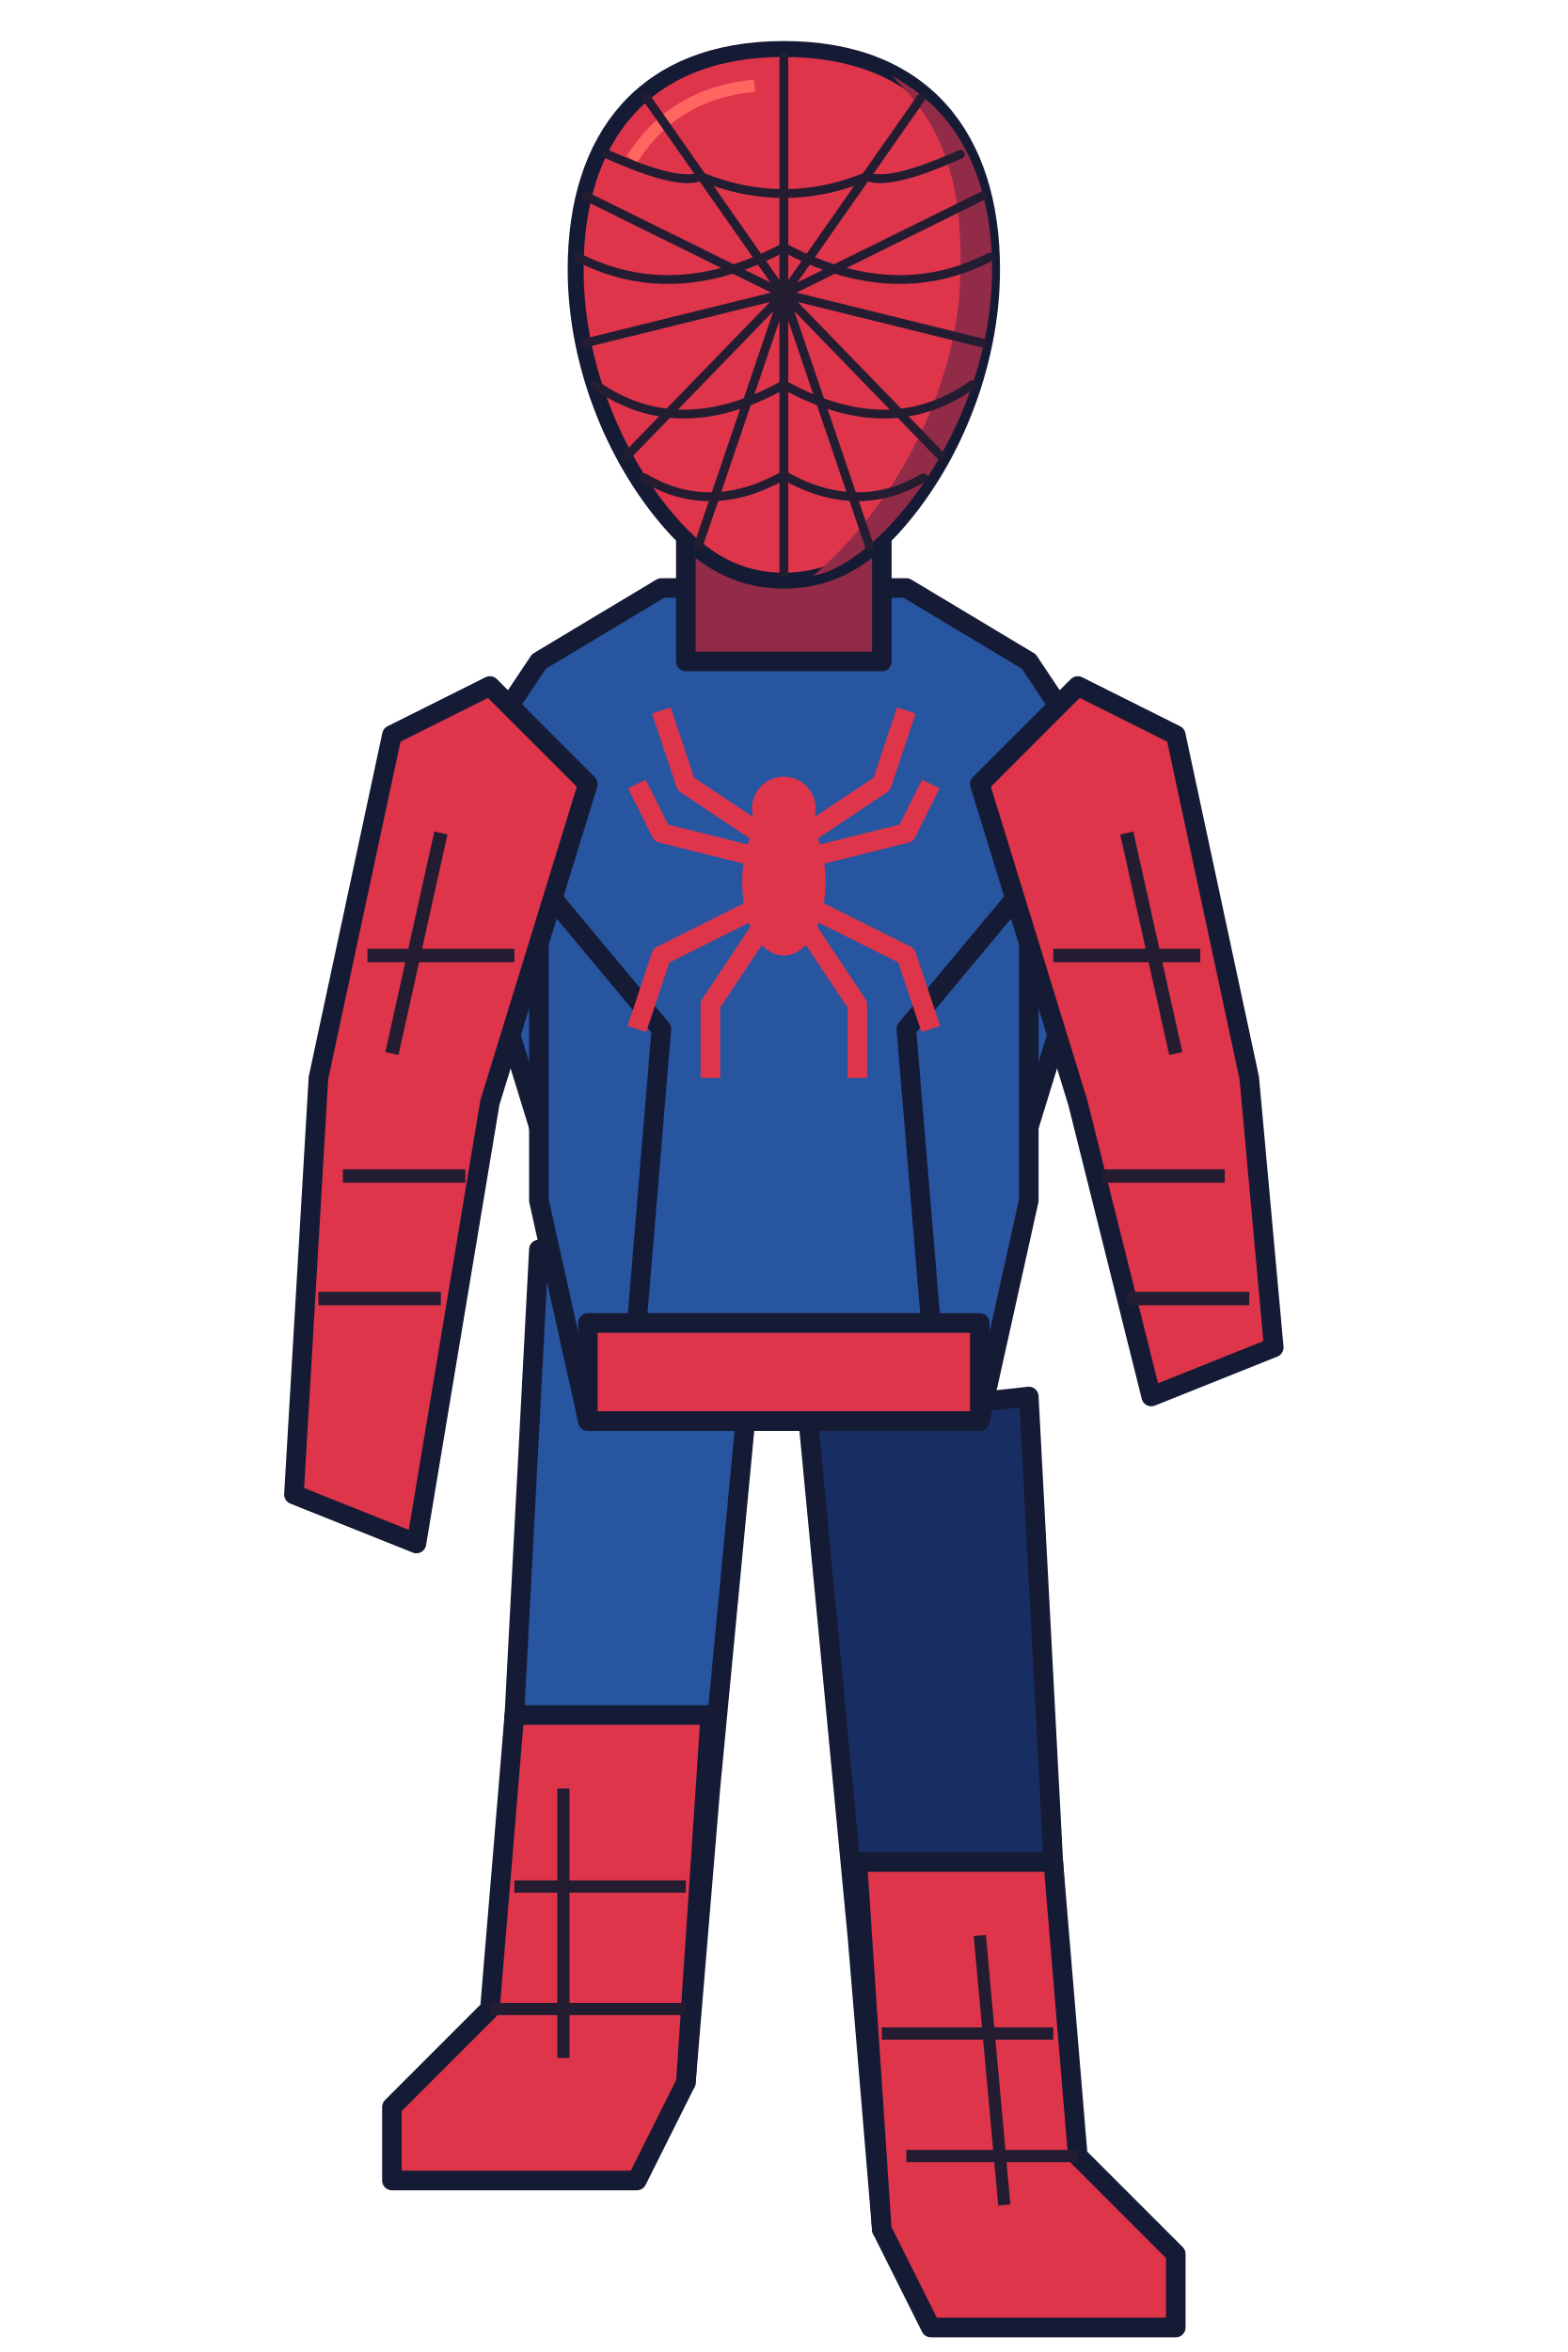
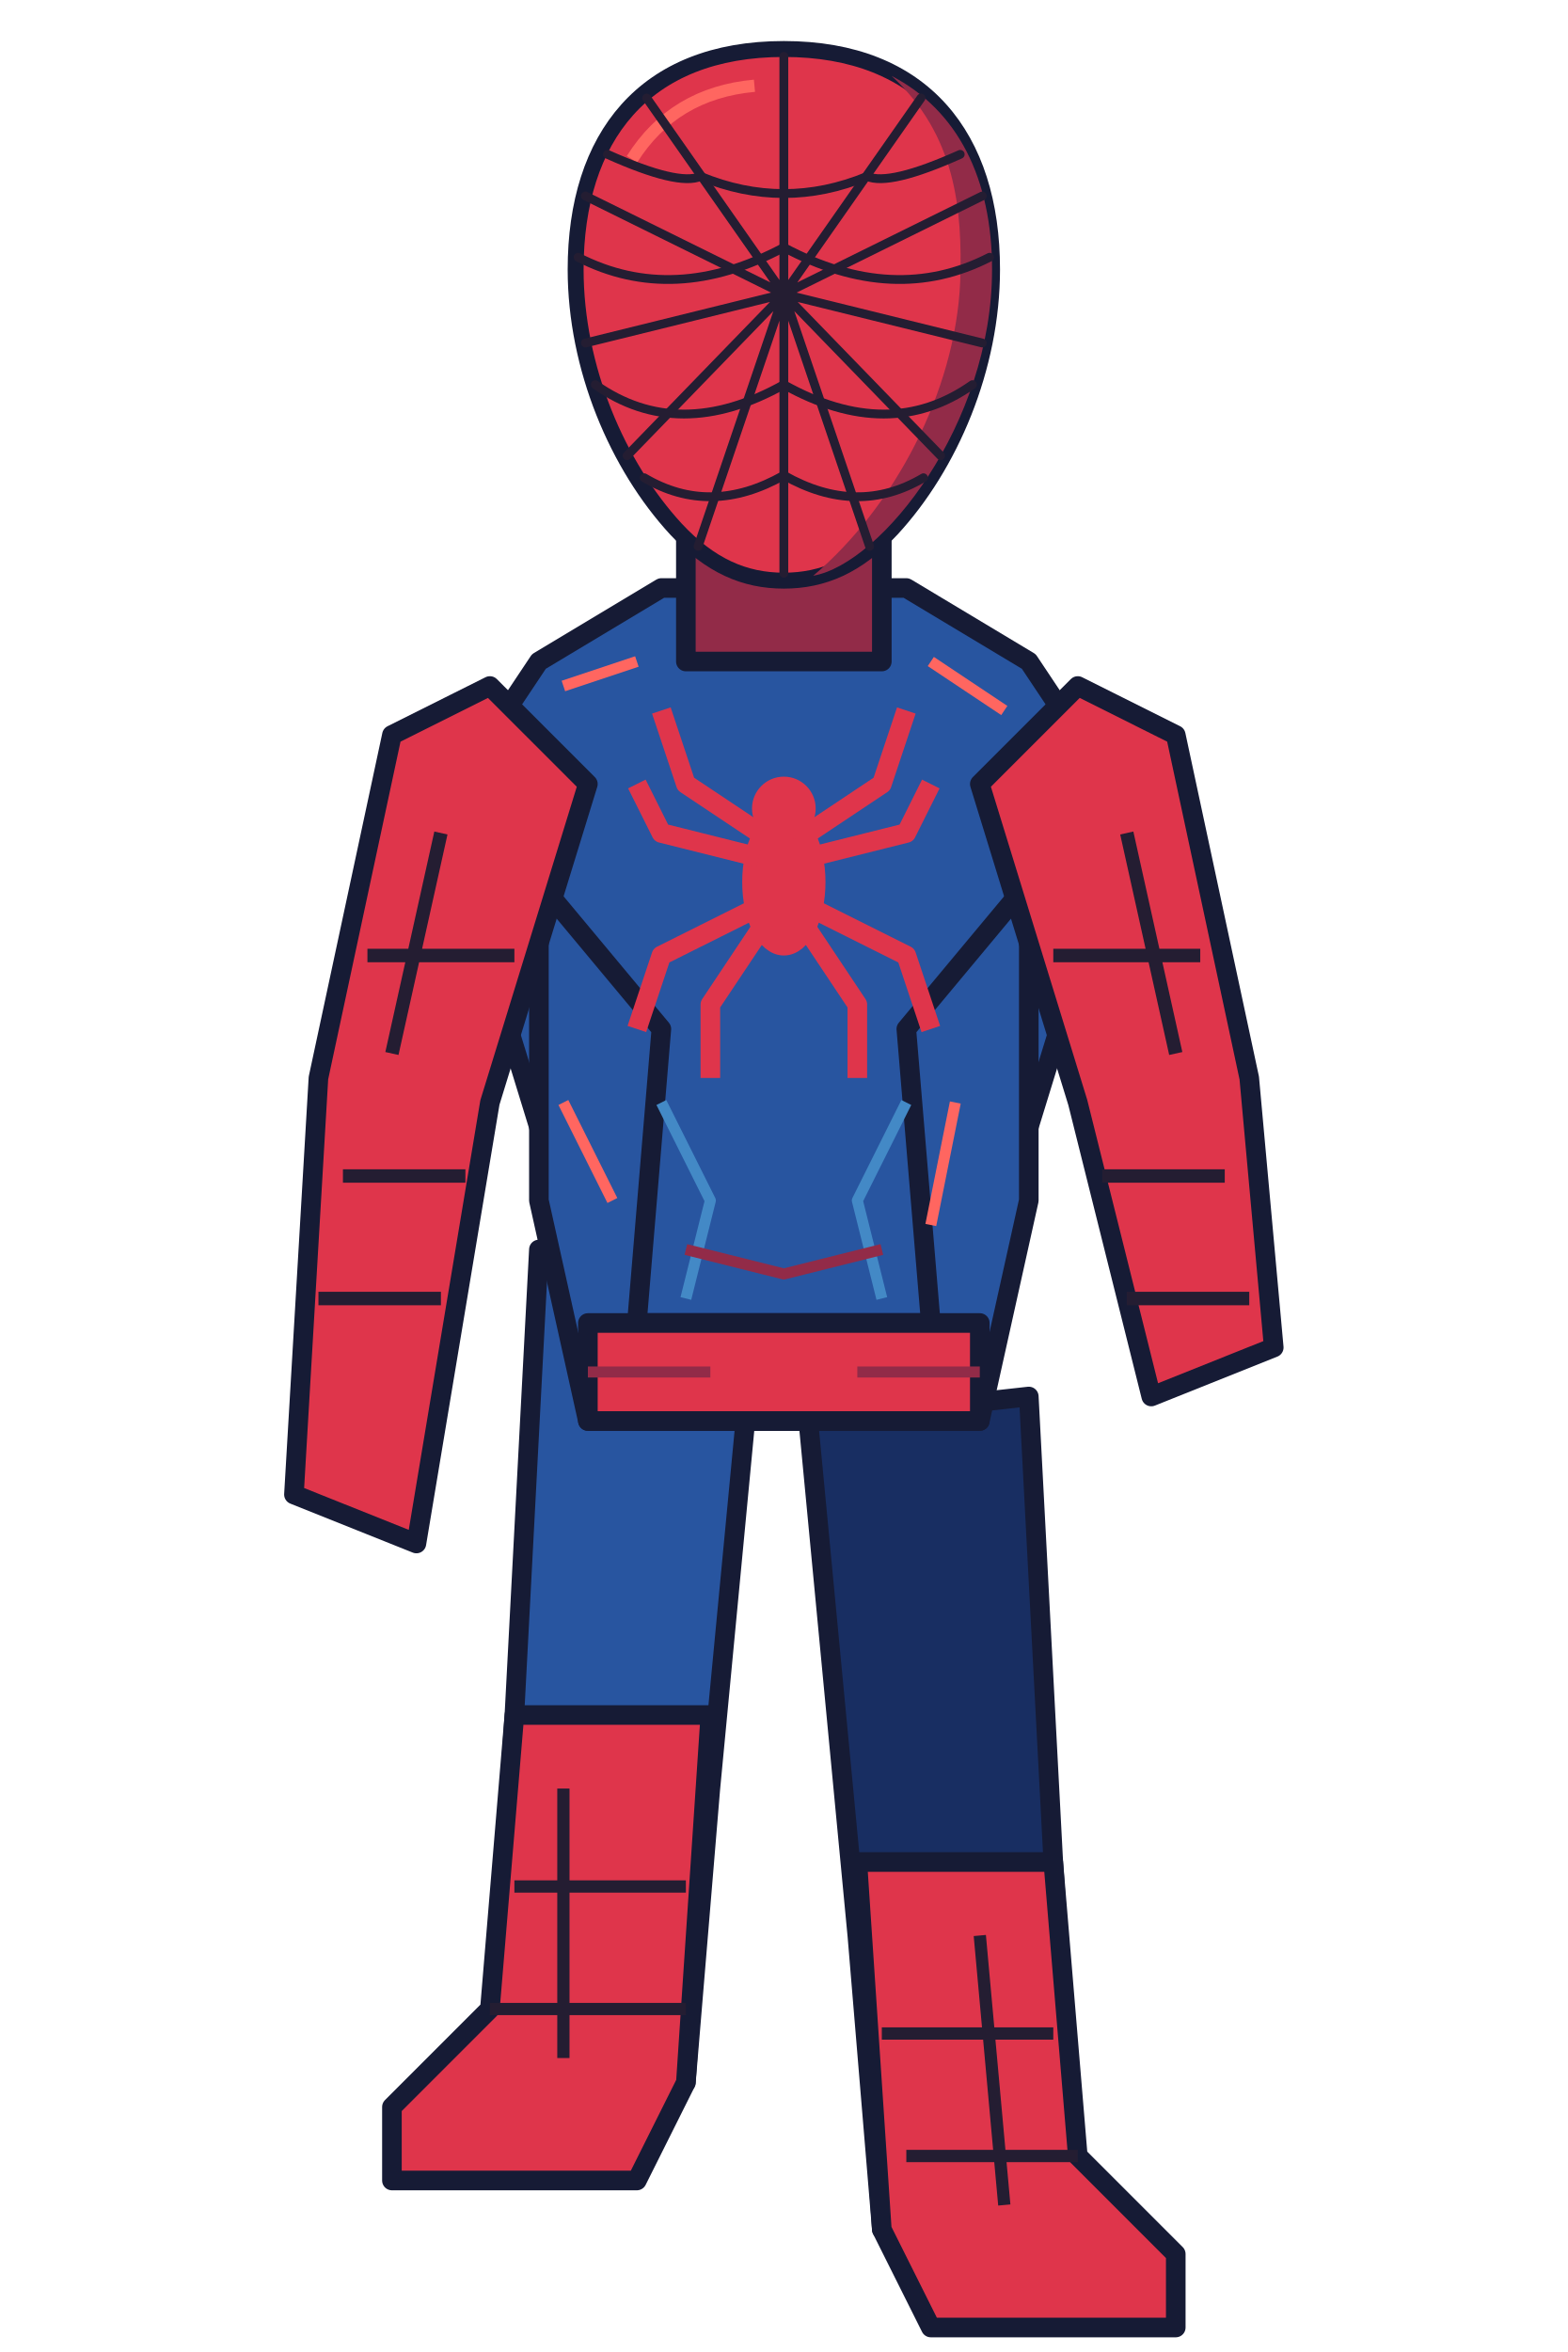
<svg xmlns="http://www.w3.org/2000/svg" viewBox="0 0 64 96" width="64" height="96" role="img" aria-label="Spider-Man" shape-rendering="geometricPrecision">
  <g stroke="#161b35" stroke-width=".8" stroke-linejoin="round">
    <g transform="translate(32 0) scale(1 1) translate(-32 0)">
      <g transform="translate(0 -3)">
        <path d="M22 54L31 55L29 76L28 88H20L21 73Z" fill="#2855a0" />
        <path d="M21 73H29L28 88L26 92H16V89L20 85Z" fill="#df354b" />
        <path d="M23 76L23 87M21 80H28M20 85H28" stroke="#241d32" fill="none" stroke-width=".5" />
      </g>
      <g transform="translate(0 3)">
        <path d="M33 55L42 54L43 73L44 88H36L35 76Z" fill="#182e62" />
        <path d="M35 73H43L44 85L48 89V92H38L36 88Z" fill="#df354b" />
        <path d="M40 76L41 87M36 80H43M37 85H44" stroke="#241d32" fill="none" stroke-width=".5" />
      </g>
      <path d="M22 27L27 24H37L42 27L46 33L42 46L40 57H24L22 46L18 33Z" fill="#2855a0" />
      <path d="M22 36L27 42L26 54H38L37 42L42 36V49L40 58H24L22 49Z" fill="#2855a0" />
      <path d="M24 54H40V58H24Z" fill="#df354b" />
+       <g fill="none" stroke-width=".45">
+         <path d="M23 28L26 27M38 27L41 29M23 45L25 49M39 45L38 50" stroke="#ff6660" />
+         <path d="M27 45L29 49L28 53M37 45L35 49L36 53" stroke="#4389c6" />
+         <path d="M28 51L32 52L36 51M24 56H29M35 56H40" stroke="#922b48" />
+       </g>
      <g transform="translate(32 36)">
        <g stroke="#df354b" fill="#df354b" stroke-width=".8">
          <ellipse cx="0" cy="0" rx="1.3" ry="2.6" />
          <circle cy="-3" r=".9" />
          <path d="M-1-2L-4-4L-5-7M1-2L4-4L5-7M-1-1L-5-2L-6-4M1-1L5-2L6-4M-1 1L-5 3L-6 6M1 1L5 3L6 6M-1 2L-3 5L-3 8M1 2L3 5L3 8" fill="none" />
        </g>
      </g>
      <path d="M20 28L16 30L13 44L12 61L17 63L20 45L24 32Z" fill="#df354b" />
      <path d="M44 28L48 30L51 44L52 55L47 57L44 45L40 32Z" fill="#df354b" />
      <path d="M18 34L16 43M46 34L48 43M15 39H21M43 39H49M14 48H19M45 48H50M13 53H18M46 53H51" fill="none" stroke="#241d32" stroke-width=".55" />
      <path d="M28 21H36V27H28Z" fill="#922b48" />
      <g transform="translate(32 2)">
        <g stroke="#161b35" stroke-width=".65" stroke-linejoin="round" shape-rendering="geometricPrecision">
          <path d="M0 0C-5.7 0-8.5 3.6-8.5 9C-8.5 13-6.8 17-4.4 19.6C-3 21.1-1.6 21.7 0 21.7C1.6 21.7 3 21.1 4.4 19.6C6.8 17 8.5 13 8.5 9C8.5 3.6 5.7 0 0 0Z" fill="#df354b" />
          <path d="M4.4 1.1C7 3.5 7.3 6.5 7.2 9.5C7 14 4.5 18.7 1.2 21.5C4 21 8.5 15.3 8.5 9C8.5 5.3 7.1 2.5 4.4 1.1Z" fill="#922b48" stroke="none" />
          <path d="M-6.2 4.5Q-4.5 1.8-1.2 1.5" stroke="#ff6660" stroke-width=".5" fill="none" />
          <g fill="none" stroke="#241d32" stroke-width=".36" stroke-linecap="round">
            <path d="M0 .3V21.4M-5.6 2L0 10L5.6 2M-8.1 6L0 10L8.1 6M-8.1 12L0 10L8.1 12M-6.4 16.6L0 10L6.4 16.6M-3.5 20.3L0 10L3.5 20.3" />
            <path d="M-7.2 4.3Q-4.3 5.6-3.4 5.2Q0 6.6 3.4 5.2Q4.3 5.6 7.2 4.3M-8.4 8.5Q-4.5 10.5 0 8.1Q4.5 10.5 8.4 8.5M-7.7 13.7Q-4.3 16.1 0 13.7Q4.3 16.1 7.7 13.7M-5.7 17.5Q-3 19.1 0 17.4Q3 19.1 5.7 17.5" />
          </g>
        </g>
      </g>
    </g>
  </g>
</svg>
